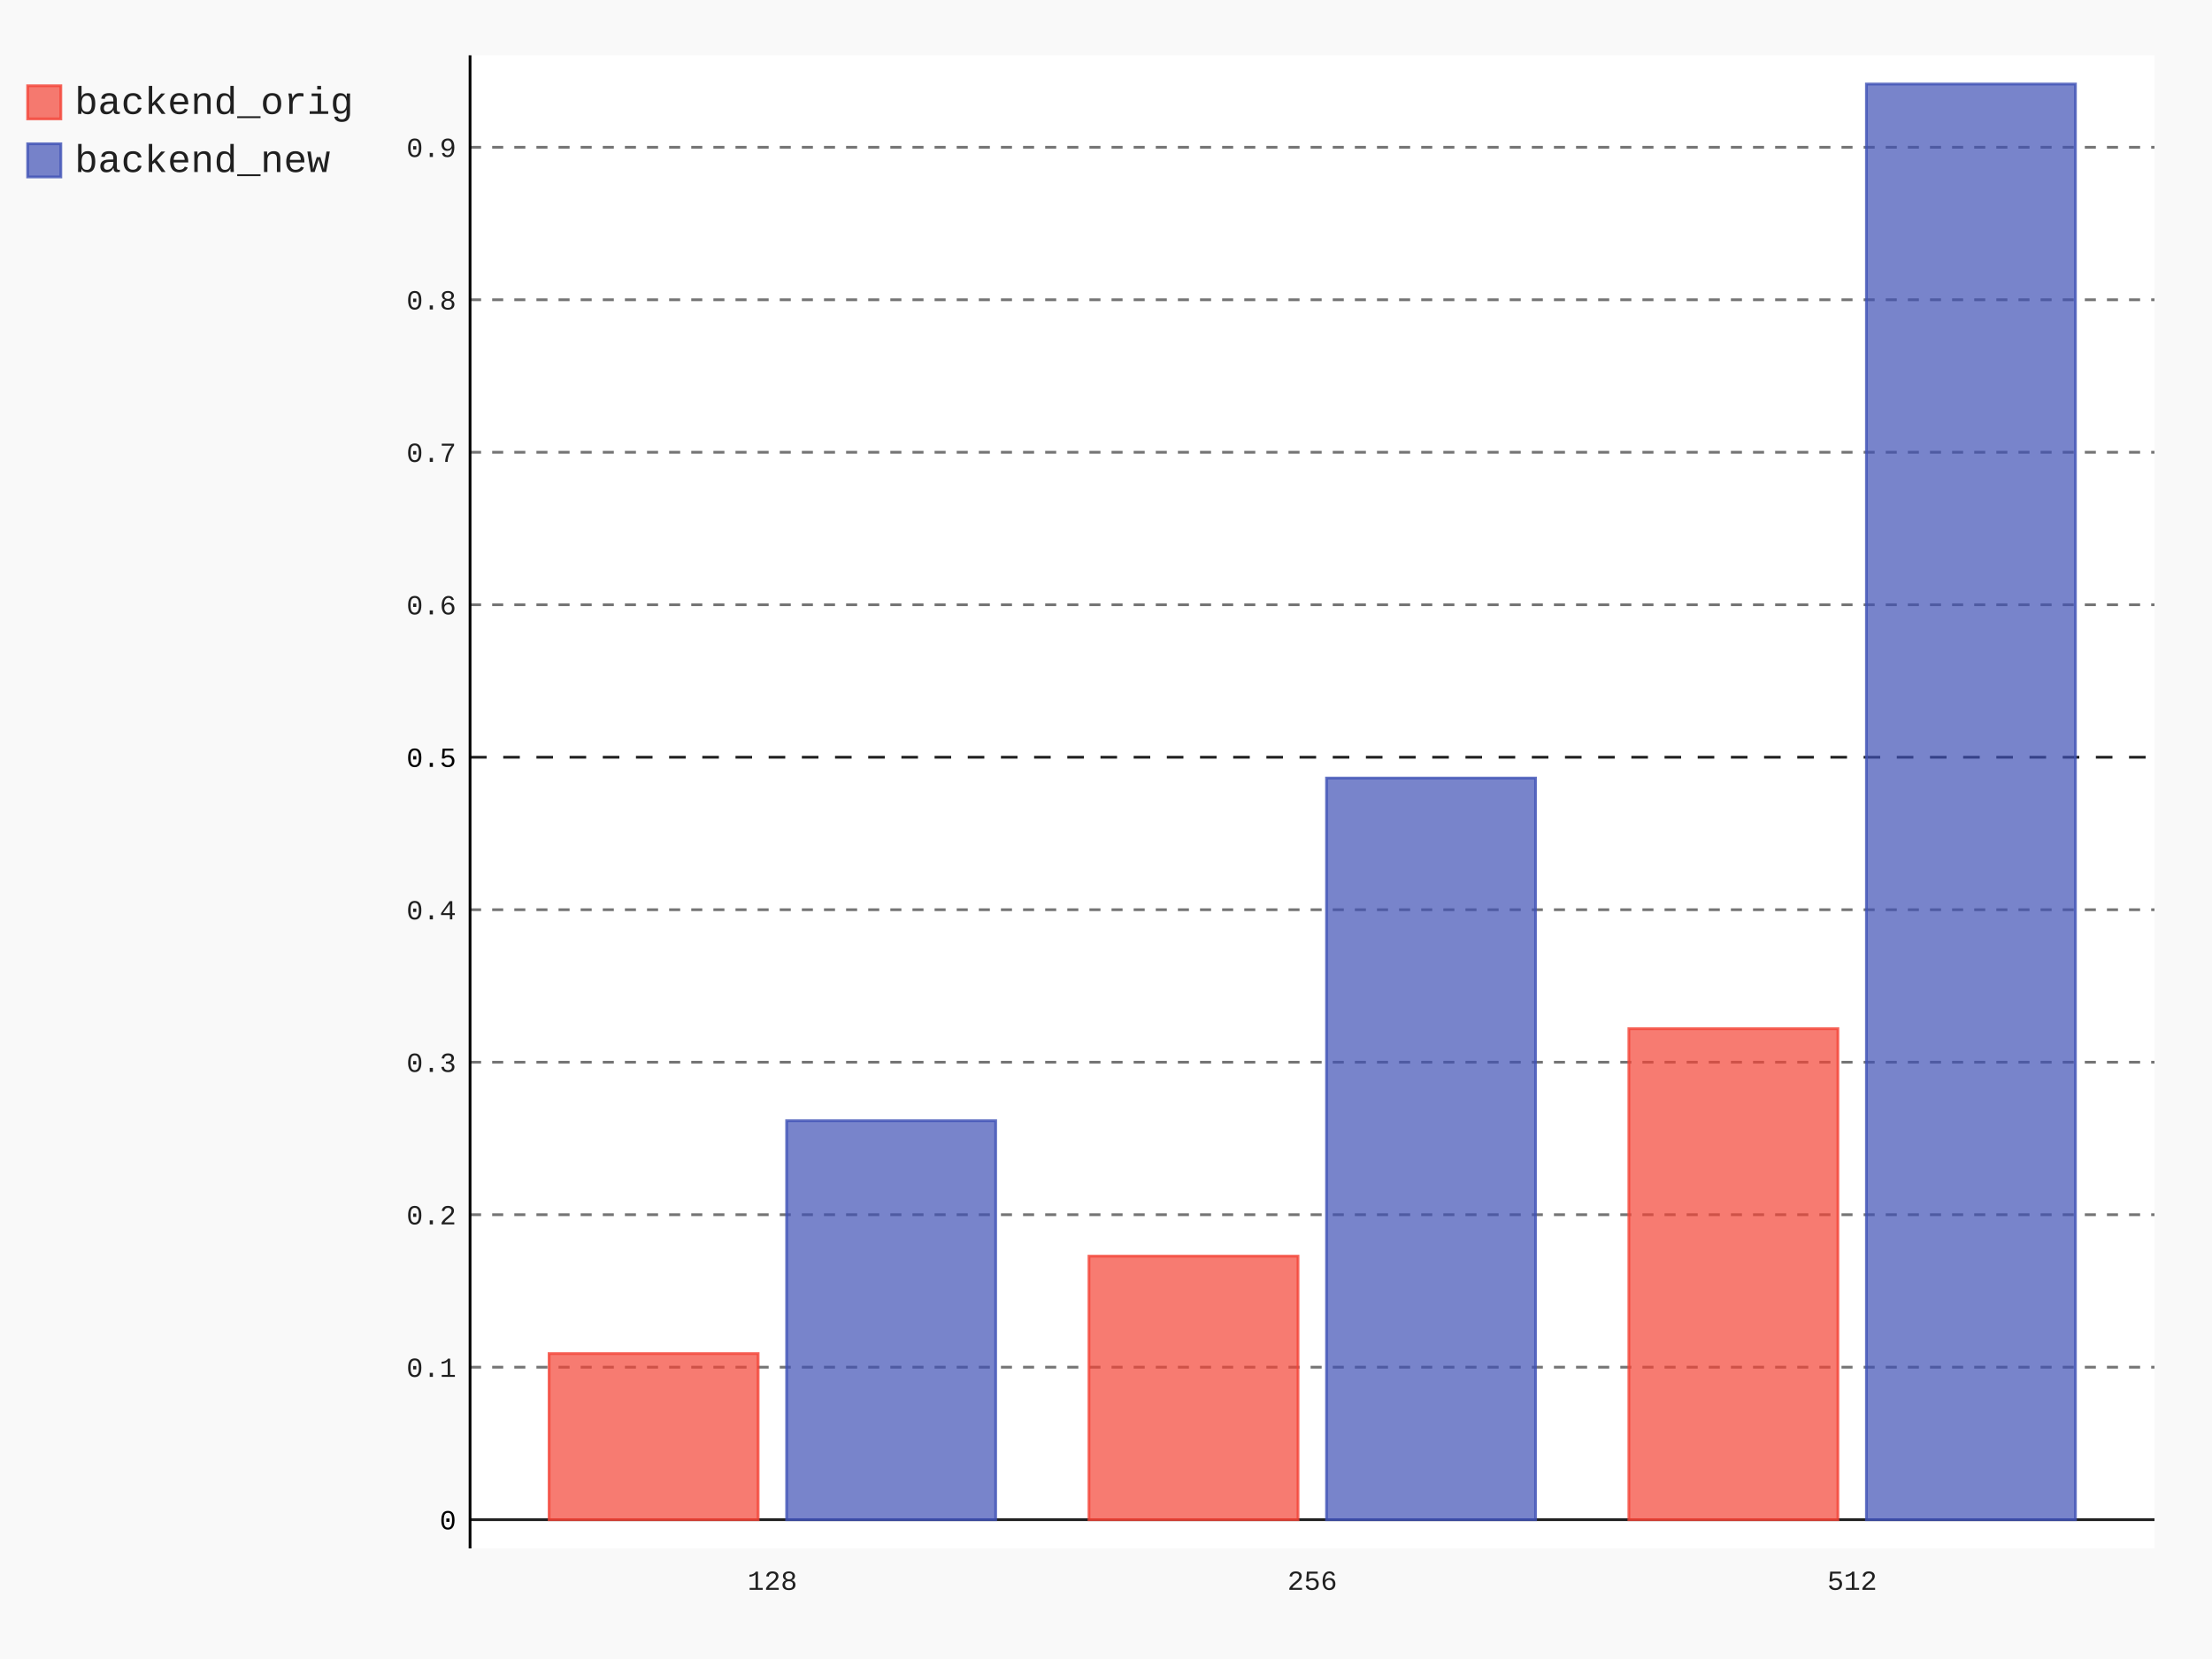
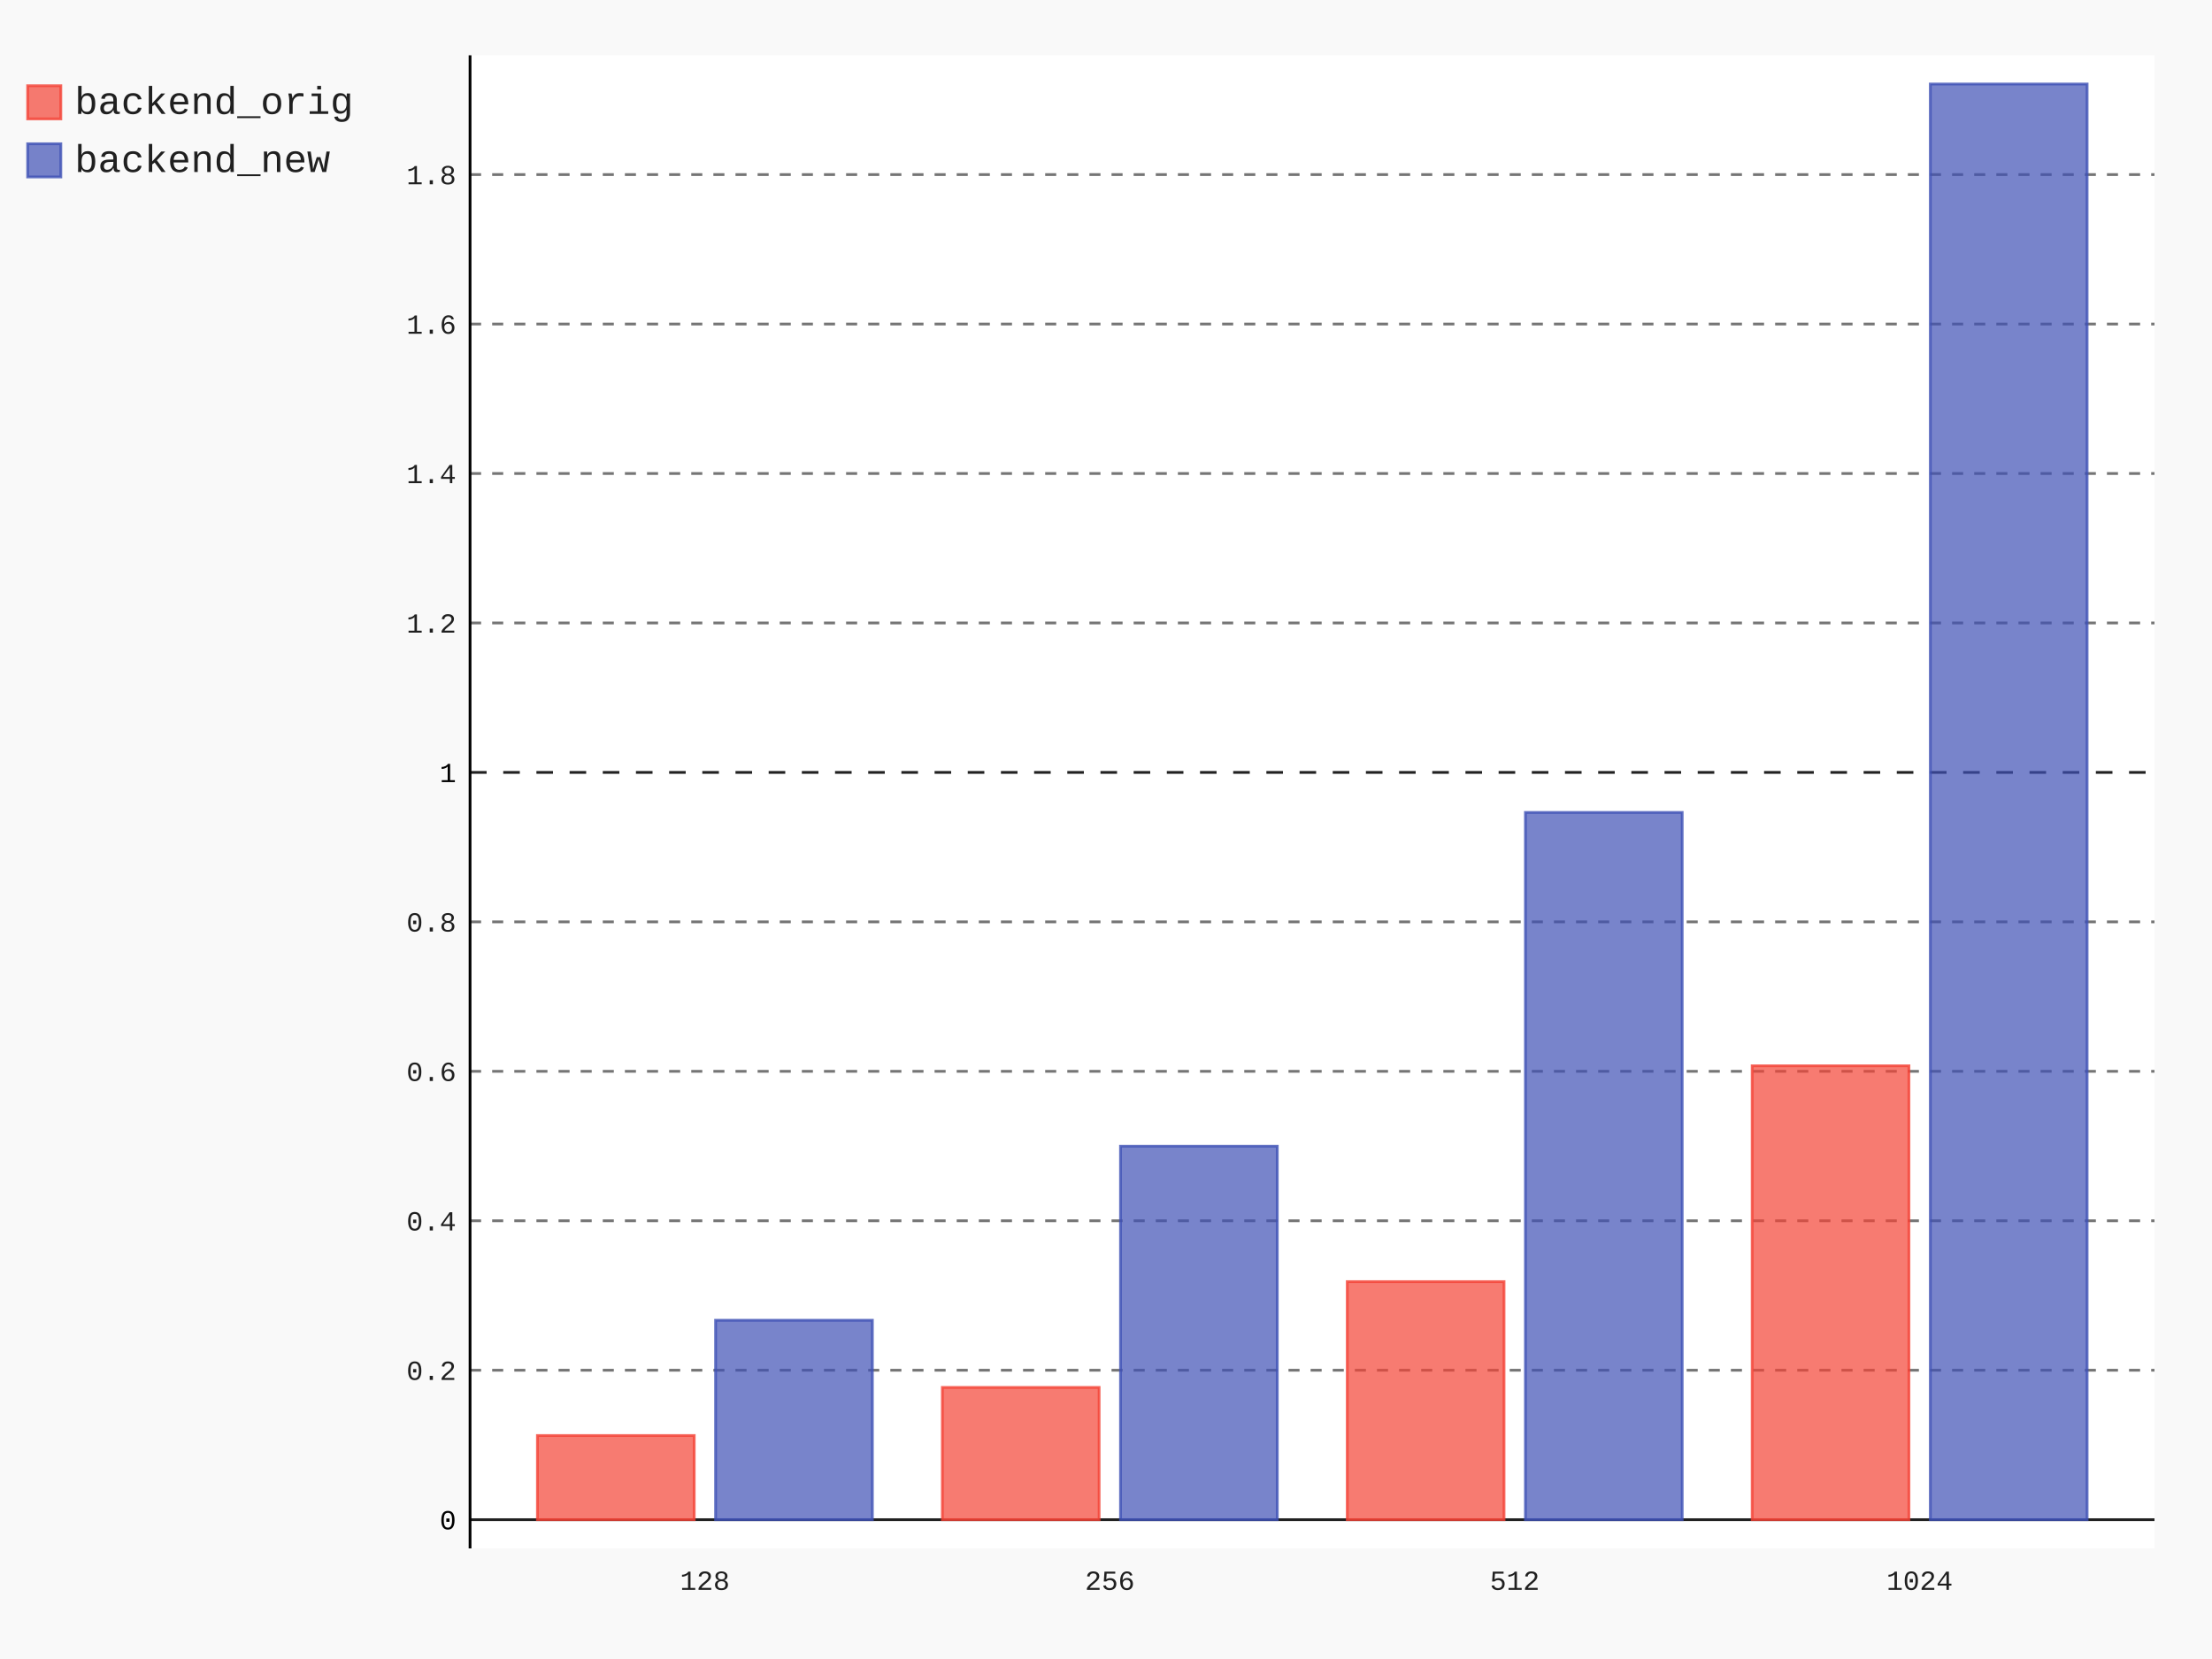
- <svg xmlns="http://www.w3.org/2000/svg" id="chart-e4382e57-c0cd-4de6-bccc-f46f2f3ff1af" class="pygal-chart" viewBox="0 0 800 600">
+ <svg xmlns="http://www.w3.org/2000/svg" id="chart-915ea5a8-7c51-4a05-87a6-15346cf0bbf2" class="pygal-chart" viewBox="0 0 800 600">
  <defs>
-     <style type="text/css">#chart-e4382e57-c0cd-4de6-bccc-f46f2f3ff1af{-webkit-user-select:none;-webkit-font-smoothing:antialiased;font-family:Consolas,"Liberation Mono",Menlo,Courier,monospace}#chart-e4382e57-c0cd-4de6-bccc-f46f2f3ff1af .title{font-family:Consolas,"Liberation Mono",Menlo,Courier,monospace;font-size:16px}#chart-e4382e57-c0cd-4de6-bccc-f46f2f3ff1af .legends .legend text{font-family:Consolas,"Liberation Mono",Menlo,Courier,monospace;font-size:14px}#chart-e4382e57-c0cd-4de6-bccc-f46f2f3ff1af .axis text{font-family:Consolas,"Liberation Mono",Menlo,Courier,monospace;font-size:10px}#chart-e4382e57-c0cd-4de6-bccc-f46f2f3ff1af .axis text.major{font-family:Consolas,"Liberation Mono",Menlo,Courier,monospace;font-size:10px}#chart-e4382e57-c0cd-4de6-bccc-f46f2f3ff1af .text-overlay text.value{font-family:Consolas,"Liberation Mono",Menlo,Courier,monospace;font-size:16px}#chart-e4382e57-c0cd-4de6-bccc-f46f2f3ff1af .text-overlay text.label{font-family:Consolas,"Liberation Mono",Menlo,Courier,monospace;font-size:10px}#chart-e4382e57-c0cd-4de6-bccc-f46f2f3ff1af .tooltip{font-family:Consolas,"Liberation Mono",Menlo,Courier,monospace;font-size:14px}#chart-e4382e57-c0cd-4de6-bccc-f46f2f3ff1af text.no_data{font-family:Consolas,"Liberation Mono",Menlo,Courier,monospace;font-size:64px}
- #chart-e4382e57-c0cd-4de6-bccc-f46f2f3ff1af{background-color:rgba(249,249,249,1)}#chart-e4382e57-c0cd-4de6-bccc-f46f2f3ff1af path,#chart-e4382e57-c0cd-4de6-bccc-f46f2f3ff1af line,#chart-e4382e57-c0cd-4de6-bccc-f46f2f3ff1af rect,#chart-e4382e57-c0cd-4de6-bccc-f46f2f3ff1af circle{-webkit-transition:150ms;-moz-transition:150ms;transition:150ms}#chart-e4382e57-c0cd-4de6-bccc-f46f2f3ff1af .graph &gt; .background{fill:rgba(249,249,249,1)}#chart-e4382e57-c0cd-4de6-bccc-f46f2f3ff1af .plot &gt; .background{fill:rgba(255,255,255,1)}#chart-e4382e57-c0cd-4de6-bccc-f46f2f3ff1af .graph{fill:rgba(0,0,0,.87)}#chart-e4382e57-c0cd-4de6-bccc-f46f2f3ff1af text.no_data{fill:rgba(0,0,0,1)}#chart-e4382e57-c0cd-4de6-bccc-f46f2f3ff1af .title{fill:rgba(0,0,0,1)}#chart-e4382e57-c0cd-4de6-bccc-f46f2f3ff1af .legends .legend text{fill:rgba(0,0,0,.87)}#chart-e4382e57-c0cd-4de6-bccc-f46f2f3ff1af .legends .legend:hover text{fill:rgba(0,0,0,1)}#chart-e4382e57-c0cd-4de6-bccc-f46f2f3ff1af .axis .line{stroke:rgba(0,0,0,1)}#chart-e4382e57-c0cd-4de6-bccc-f46f2f3ff1af .axis .guide.line{stroke:rgba(0,0,0,.54)}#chart-e4382e57-c0cd-4de6-bccc-f46f2f3ff1af .axis .major.line{stroke:rgba(0,0,0,.87)}#chart-e4382e57-c0cd-4de6-bccc-f46f2f3ff1af .axis text.major{fill:rgba(0,0,0,1)}#chart-e4382e57-c0cd-4de6-bccc-f46f2f3ff1af .axis.y .guides:hover .guide.line,#chart-e4382e57-c0cd-4de6-bccc-f46f2f3ff1af .line-graph .axis.x .guides:hover .guide.line,#chart-e4382e57-c0cd-4de6-bccc-f46f2f3ff1af .stackedline-graph .axis.x .guides:hover .guide.line,#chart-e4382e57-c0cd-4de6-bccc-f46f2f3ff1af .xy-graph .axis.x .guides:hover .guide.line{stroke:rgba(0,0,0,1)}#chart-e4382e57-c0cd-4de6-bccc-f46f2f3ff1af .axis .guides:hover text{fill:rgba(0,0,0,1)}#chart-e4382e57-c0cd-4de6-bccc-f46f2f3ff1af .reactive{fill-opacity:.7;stroke-opacity:.8}#chart-e4382e57-c0cd-4de6-bccc-f46f2f3ff1af .ci{stroke:rgba(0,0,0,.87)}#chart-e4382e57-c0cd-4de6-bccc-f46f2f3ff1af .reactive.active,#chart-e4382e57-c0cd-4de6-bccc-f46f2f3ff1af .active .reactive{fill-opacity:.8;stroke-opacity:.9;stroke-width:4}#chart-e4382e57-c0cd-4de6-bccc-f46f2f3ff1af .ci .reactive.active{stroke-width:1.5}#chart-e4382e57-c0cd-4de6-bccc-f46f2f3ff1af .series text{fill:rgba(0,0,0,1)}#chart-e4382e57-c0cd-4de6-bccc-f46f2f3ff1af .tooltip rect{fill:rgba(255,255,255,1);stroke:rgba(0,0,0,1);-webkit-transition:opacity 150ms;-moz-transition:opacity 150ms;transition:opacity 150ms}#chart-e4382e57-c0cd-4de6-bccc-f46f2f3ff1af .tooltip .label{fill:rgba(0,0,0,.87)}#chart-e4382e57-c0cd-4de6-bccc-f46f2f3ff1af .tooltip .label{fill:rgba(0,0,0,.87)}#chart-e4382e57-c0cd-4de6-bccc-f46f2f3ff1af .tooltip .legend{font-size:.8em;fill:rgba(0,0,0,.54)}#chart-e4382e57-c0cd-4de6-bccc-f46f2f3ff1af .tooltip .x_label{font-size:.6em;fill:rgba(0,0,0,1)}#chart-e4382e57-c0cd-4de6-bccc-f46f2f3ff1af .tooltip .xlink{font-size:.5em;text-decoration:underline}#chart-e4382e57-c0cd-4de6-bccc-f46f2f3ff1af .tooltip .value{font-size:1.5em}#chart-e4382e57-c0cd-4de6-bccc-f46f2f3ff1af .bound{font-size:.5em}#chart-e4382e57-c0cd-4de6-bccc-f46f2f3ff1af .max-value{font-size:.75em;fill:rgba(0,0,0,.54)}#chart-e4382e57-c0cd-4de6-bccc-f46f2f3ff1af .map-element{fill:rgba(255,255,255,1);stroke:rgba(0,0,0,.54) !important}#chart-e4382e57-c0cd-4de6-bccc-f46f2f3ff1af .map-element .reactive{fill-opacity:inherit;stroke-opacity:inherit}#chart-e4382e57-c0cd-4de6-bccc-f46f2f3ff1af .color-0,#chart-e4382e57-c0cd-4de6-bccc-f46f2f3ff1af .color-0 a:visited{stroke:#F44336;fill:#F44336}#chart-e4382e57-c0cd-4de6-bccc-f46f2f3ff1af .color-1,#chart-e4382e57-c0cd-4de6-bccc-f46f2f3ff1af .color-1 a:visited{stroke:#3F51B5;fill:#3F51B5}#chart-e4382e57-c0cd-4de6-bccc-f46f2f3ff1af .text-overlay .color-0 text{fill:black}#chart-e4382e57-c0cd-4de6-bccc-f46f2f3ff1af .text-overlay .color-1 text{fill:black}
- #chart-e4382e57-c0cd-4de6-bccc-f46f2f3ff1af text.no_data{text-anchor:middle}#chart-e4382e57-c0cd-4de6-bccc-f46f2f3ff1af .guide.line{fill:none}#chart-e4382e57-c0cd-4de6-bccc-f46f2f3ff1af .centered{text-anchor:middle}#chart-e4382e57-c0cd-4de6-bccc-f46f2f3ff1af .title{text-anchor:middle}#chart-e4382e57-c0cd-4de6-bccc-f46f2f3ff1af .legends .legend text{fill-opacity:1}#chart-e4382e57-c0cd-4de6-bccc-f46f2f3ff1af .axis.x text{text-anchor:middle}#chart-e4382e57-c0cd-4de6-bccc-f46f2f3ff1af .axis.x:not(.web) text[transform]{text-anchor:start}#chart-e4382e57-c0cd-4de6-bccc-f46f2f3ff1af .axis.x:not(.web) text[transform].backwards{text-anchor:end}#chart-e4382e57-c0cd-4de6-bccc-f46f2f3ff1af .axis.y text{text-anchor:end}#chart-e4382e57-c0cd-4de6-bccc-f46f2f3ff1af .axis.y text[transform].backwards{text-anchor:start}#chart-e4382e57-c0cd-4de6-bccc-f46f2f3ff1af .axis.y2 text{text-anchor:start}#chart-e4382e57-c0cd-4de6-bccc-f46f2f3ff1af .axis.y2 text[transform].backwards{text-anchor:end}#chart-e4382e57-c0cd-4de6-bccc-f46f2f3ff1af .axis .guide.line{stroke-dasharray:4,4}#chart-e4382e57-c0cd-4de6-bccc-f46f2f3ff1af .axis .major.guide.line{stroke-dasharray:6,6}#chart-e4382e57-c0cd-4de6-bccc-f46f2f3ff1af .horizontal .axis.y .guide.line,#chart-e4382e57-c0cd-4de6-bccc-f46f2f3ff1af .horizontal .axis.y2 .guide.line,#chart-e4382e57-c0cd-4de6-bccc-f46f2f3ff1af .vertical .axis.x .guide.line{opacity:0}#chart-e4382e57-c0cd-4de6-bccc-f46f2f3ff1af .horizontal .axis.always_show .guide.line,#chart-e4382e57-c0cd-4de6-bccc-f46f2f3ff1af .vertical .axis.always_show .guide.line{opacity:1 !important}#chart-e4382e57-c0cd-4de6-bccc-f46f2f3ff1af .axis.y .guides:hover .guide.line,#chart-e4382e57-c0cd-4de6-bccc-f46f2f3ff1af .axis.y2 .guides:hover .guide.line,#chart-e4382e57-c0cd-4de6-bccc-f46f2f3ff1af .axis.x .guides:hover .guide.line{opacity:1}#chart-e4382e57-c0cd-4de6-bccc-f46f2f3ff1af .axis .guides:hover text{opacity:1}#chart-e4382e57-c0cd-4de6-bccc-f46f2f3ff1af .nofill{fill:none}#chart-e4382e57-c0cd-4de6-bccc-f46f2f3ff1af .subtle-fill{fill-opacity:.2}#chart-e4382e57-c0cd-4de6-bccc-f46f2f3ff1af .dot{stroke-width:1px;fill-opacity:1}#chart-e4382e57-c0cd-4de6-bccc-f46f2f3ff1af .dot.active{stroke-width:5px}#chart-e4382e57-c0cd-4de6-bccc-f46f2f3ff1af .dot.negative{fill:transparent}#chart-e4382e57-c0cd-4de6-bccc-f46f2f3ff1af text,#chart-e4382e57-c0cd-4de6-bccc-f46f2f3ff1af tspan{stroke:none !important}#chart-e4382e57-c0cd-4de6-bccc-f46f2f3ff1af .series text.active{opacity:1}#chart-e4382e57-c0cd-4de6-bccc-f46f2f3ff1af .tooltip rect{fill-opacity:.95;stroke-width:.5}#chart-e4382e57-c0cd-4de6-bccc-f46f2f3ff1af .tooltip text{fill-opacity:1}#chart-e4382e57-c0cd-4de6-bccc-f46f2f3ff1af .showable{visibility:hidden}#chart-e4382e57-c0cd-4de6-bccc-f46f2f3ff1af .showable.shown{visibility:visible}#chart-e4382e57-c0cd-4de6-bccc-f46f2f3ff1af .gauge-background{fill:rgba(229,229,229,1);stroke:none}#chart-e4382e57-c0cd-4de6-bccc-f46f2f3ff1af .bg-lines{stroke:rgba(249,249,249,1);stroke-width:2px}</style>
+     <style type="text/css">#chart-915ea5a8-7c51-4a05-87a6-15346cf0bbf2{-webkit-user-select:none;-webkit-font-smoothing:antialiased;font-family:Consolas,"Liberation Mono",Menlo,Courier,monospace}#chart-915ea5a8-7c51-4a05-87a6-15346cf0bbf2 .title{font-family:Consolas,"Liberation Mono",Menlo,Courier,monospace;font-size:16px}#chart-915ea5a8-7c51-4a05-87a6-15346cf0bbf2 .legends .legend text{font-family:Consolas,"Liberation Mono",Menlo,Courier,monospace;font-size:14px}#chart-915ea5a8-7c51-4a05-87a6-15346cf0bbf2 .axis text{font-family:Consolas,"Liberation Mono",Menlo,Courier,monospace;font-size:10px}#chart-915ea5a8-7c51-4a05-87a6-15346cf0bbf2 .axis text.major{font-family:Consolas,"Liberation Mono",Menlo,Courier,monospace;font-size:10px}#chart-915ea5a8-7c51-4a05-87a6-15346cf0bbf2 .text-overlay text.value{font-family:Consolas,"Liberation Mono",Menlo,Courier,monospace;font-size:16px}#chart-915ea5a8-7c51-4a05-87a6-15346cf0bbf2 .text-overlay text.label{font-family:Consolas,"Liberation Mono",Menlo,Courier,monospace;font-size:10px}#chart-915ea5a8-7c51-4a05-87a6-15346cf0bbf2 .tooltip{font-family:Consolas,"Liberation Mono",Menlo,Courier,monospace;font-size:14px}#chart-915ea5a8-7c51-4a05-87a6-15346cf0bbf2 text.no_data{font-family:Consolas,"Liberation Mono",Menlo,Courier,monospace;font-size:64px}
+ #chart-915ea5a8-7c51-4a05-87a6-15346cf0bbf2{background-color:rgba(249,249,249,1)}#chart-915ea5a8-7c51-4a05-87a6-15346cf0bbf2 path,#chart-915ea5a8-7c51-4a05-87a6-15346cf0bbf2 line,#chart-915ea5a8-7c51-4a05-87a6-15346cf0bbf2 rect,#chart-915ea5a8-7c51-4a05-87a6-15346cf0bbf2 circle{-webkit-transition:150ms;-moz-transition:150ms;transition:150ms}#chart-915ea5a8-7c51-4a05-87a6-15346cf0bbf2 .graph &gt; .background{fill:rgba(249,249,249,1)}#chart-915ea5a8-7c51-4a05-87a6-15346cf0bbf2 .plot &gt; .background{fill:rgba(255,255,255,1)}#chart-915ea5a8-7c51-4a05-87a6-15346cf0bbf2 .graph{fill:rgba(0,0,0,.87)}#chart-915ea5a8-7c51-4a05-87a6-15346cf0bbf2 text.no_data{fill:rgba(0,0,0,1)}#chart-915ea5a8-7c51-4a05-87a6-15346cf0bbf2 .title{fill:rgba(0,0,0,1)}#chart-915ea5a8-7c51-4a05-87a6-15346cf0bbf2 .legends .legend text{fill:rgba(0,0,0,.87)}#chart-915ea5a8-7c51-4a05-87a6-15346cf0bbf2 .legends .legend:hover text{fill:rgba(0,0,0,1)}#chart-915ea5a8-7c51-4a05-87a6-15346cf0bbf2 .axis .line{stroke:rgba(0,0,0,1)}#chart-915ea5a8-7c51-4a05-87a6-15346cf0bbf2 .axis .guide.line{stroke:rgba(0,0,0,.54)}#chart-915ea5a8-7c51-4a05-87a6-15346cf0bbf2 .axis .major.line{stroke:rgba(0,0,0,.87)}#chart-915ea5a8-7c51-4a05-87a6-15346cf0bbf2 .axis text.major{fill:rgba(0,0,0,1)}#chart-915ea5a8-7c51-4a05-87a6-15346cf0bbf2 .axis.y .guides:hover .guide.line,#chart-915ea5a8-7c51-4a05-87a6-15346cf0bbf2 .line-graph .axis.x .guides:hover .guide.line,#chart-915ea5a8-7c51-4a05-87a6-15346cf0bbf2 .stackedline-graph .axis.x .guides:hover .guide.line,#chart-915ea5a8-7c51-4a05-87a6-15346cf0bbf2 .xy-graph .axis.x .guides:hover .guide.line{stroke:rgba(0,0,0,1)}#chart-915ea5a8-7c51-4a05-87a6-15346cf0bbf2 .axis .guides:hover text{fill:rgba(0,0,0,1)}#chart-915ea5a8-7c51-4a05-87a6-15346cf0bbf2 .reactive{fill-opacity:.7;stroke-opacity:.8}#chart-915ea5a8-7c51-4a05-87a6-15346cf0bbf2 .ci{stroke:rgba(0,0,0,.87)}#chart-915ea5a8-7c51-4a05-87a6-15346cf0bbf2 .reactive.active,#chart-915ea5a8-7c51-4a05-87a6-15346cf0bbf2 .active .reactive{fill-opacity:.8;stroke-opacity:.9;stroke-width:4}#chart-915ea5a8-7c51-4a05-87a6-15346cf0bbf2 .ci .reactive.active{stroke-width:1.5}#chart-915ea5a8-7c51-4a05-87a6-15346cf0bbf2 .series text{fill:rgba(0,0,0,1)}#chart-915ea5a8-7c51-4a05-87a6-15346cf0bbf2 .tooltip rect{fill:rgba(255,255,255,1);stroke:rgba(0,0,0,1);-webkit-transition:opacity 150ms;-moz-transition:opacity 150ms;transition:opacity 150ms}#chart-915ea5a8-7c51-4a05-87a6-15346cf0bbf2 .tooltip .label{fill:rgba(0,0,0,.87)}#chart-915ea5a8-7c51-4a05-87a6-15346cf0bbf2 .tooltip .label{fill:rgba(0,0,0,.87)}#chart-915ea5a8-7c51-4a05-87a6-15346cf0bbf2 .tooltip .legend{font-size:.8em;fill:rgba(0,0,0,.54)}#chart-915ea5a8-7c51-4a05-87a6-15346cf0bbf2 .tooltip .x_label{font-size:.6em;fill:rgba(0,0,0,1)}#chart-915ea5a8-7c51-4a05-87a6-15346cf0bbf2 .tooltip .xlink{font-size:.5em;text-decoration:underline}#chart-915ea5a8-7c51-4a05-87a6-15346cf0bbf2 .tooltip .value{font-size:1.5em}#chart-915ea5a8-7c51-4a05-87a6-15346cf0bbf2 .bound{font-size:.5em}#chart-915ea5a8-7c51-4a05-87a6-15346cf0bbf2 .max-value{font-size:.75em;fill:rgba(0,0,0,.54)}#chart-915ea5a8-7c51-4a05-87a6-15346cf0bbf2 .map-element{fill:rgba(255,255,255,1);stroke:rgba(0,0,0,.54) !important}#chart-915ea5a8-7c51-4a05-87a6-15346cf0bbf2 .map-element .reactive{fill-opacity:inherit;stroke-opacity:inherit}#chart-915ea5a8-7c51-4a05-87a6-15346cf0bbf2 .color-0,#chart-915ea5a8-7c51-4a05-87a6-15346cf0bbf2 .color-0 a:visited{stroke:#F44336;fill:#F44336}#chart-915ea5a8-7c51-4a05-87a6-15346cf0bbf2 .color-1,#chart-915ea5a8-7c51-4a05-87a6-15346cf0bbf2 .color-1 a:visited{stroke:#3F51B5;fill:#3F51B5}#chart-915ea5a8-7c51-4a05-87a6-15346cf0bbf2 .text-overlay .color-0 text{fill:black}#chart-915ea5a8-7c51-4a05-87a6-15346cf0bbf2 .text-overlay .color-1 text{fill:black}
+ #chart-915ea5a8-7c51-4a05-87a6-15346cf0bbf2 text.no_data{text-anchor:middle}#chart-915ea5a8-7c51-4a05-87a6-15346cf0bbf2 .guide.line{fill:none}#chart-915ea5a8-7c51-4a05-87a6-15346cf0bbf2 .centered{text-anchor:middle}#chart-915ea5a8-7c51-4a05-87a6-15346cf0bbf2 .title{text-anchor:middle}#chart-915ea5a8-7c51-4a05-87a6-15346cf0bbf2 .legends .legend text{fill-opacity:1}#chart-915ea5a8-7c51-4a05-87a6-15346cf0bbf2 .axis.x text{text-anchor:middle}#chart-915ea5a8-7c51-4a05-87a6-15346cf0bbf2 .axis.x:not(.web) text[transform]{text-anchor:start}#chart-915ea5a8-7c51-4a05-87a6-15346cf0bbf2 .axis.x:not(.web) text[transform].backwards{text-anchor:end}#chart-915ea5a8-7c51-4a05-87a6-15346cf0bbf2 .axis.y text{text-anchor:end}#chart-915ea5a8-7c51-4a05-87a6-15346cf0bbf2 .axis.y text[transform].backwards{text-anchor:start}#chart-915ea5a8-7c51-4a05-87a6-15346cf0bbf2 .axis.y2 text{text-anchor:start}#chart-915ea5a8-7c51-4a05-87a6-15346cf0bbf2 .axis.y2 text[transform].backwards{text-anchor:end}#chart-915ea5a8-7c51-4a05-87a6-15346cf0bbf2 .axis .guide.line{stroke-dasharray:4,4}#chart-915ea5a8-7c51-4a05-87a6-15346cf0bbf2 .axis .major.guide.line{stroke-dasharray:6,6}#chart-915ea5a8-7c51-4a05-87a6-15346cf0bbf2 .horizontal .axis.y .guide.line,#chart-915ea5a8-7c51-4a05-87a6-15346cf0bbf2 .horizontal .axis.y2 .guide.line,#chart-915ea5a8-7c51-4a05-87a6-15346cf0bbf2 .vertical .axis.x .guide.line{opacity:0}#chart-915ea5a8-7c51-4a05-87a6-15346cf0bbf2 .horizontal .axis.always_show .guide.line,#chart-915ea5a8-7c51-4a05-87a6-15346cf0bbf2 .vertical .axis.always_show .guide.line{opacity:1 !important}#chart-915ea5a8-7c51-4a05-87a6-15346cf0bbf2 .axis.y .guides:hover .guide.line,#chart-915ea5a8-7c51-4a05-87a6-15346cf0bbf2 .axis.y2 .guides:hover .guide.line,#chart-915ea5a8-7c51-4a05-87a6-15346cf0bbf2 .axis.x .guides:hover .guide.line{opacity:1}#chart-915ea5a8-7c51-4a05-87a6-15346cf0bbf2 .axis .guides:hover text{opacity:1}#chart-915ea5a8-7c51-4a05-87a6-15346cf0bbf2 .nofill{fill:none}#chart-915ea5a8-7c51-4a05-87a6-15346cf0bbf2 .subtle-fill{fill-opacity:.2}#chart-915ea5a8-7c51-4a05-87a6-15346cf0bbf2 .dot{stroke-width:1px;fill-opacity:1}#chart-915ea5a8-7c51-4a05-87a6-15346cf0bbf2 .dot.active{stroke-width:5px}#chart-915ea5a8-7c51-4a05-87a6-15346cf0bbf2 .dot.negative{fill:transparent}#chart-915ea5a8-7c51-4a05-87a6-15346cf0bbf2 text,#chart-915ea5a8-7c51-4a05-87a6-15346cf0bbf2 tspan{stroke:none !important}#chart-915ea5a8-7c51-4a05-87a6-15346cf0bbf2 .series text.active{opacity:1}#chart-915ea5a8-7c51-4a05-87a6-15346cf0bbf2 .tooltip rect{fill-opacity:.95;stroke-width:.5}#chart-915ea5a8-7c51-4a05-87a6-15346cf0bbf2 .tooltip text{fill-opacity:1}#chart-915ea5a8-7c51-4a05-87a6-15346cf0bbf2 .showable{visibility:hidden}#chart-915ea5a8-7c51-4a05-87a6-15346cf0bbf2 .showable.shown{visibility:visible}#chart-915ea5a8-7c51-4a05-87a6-15346cf0bbf2 .gauge-background{fill:rgba(229,229,229,1);stroke:none}#chart-915ea5a8-7c51-4a05-87a6-15346cf0bbf2 .bg-lines{stroke:rgba(249,249,249,1);stroke-width:2px}</style>
  </defs>
  <g class="graph bar-graph vertical">
    <rect x="0" y="0" width="800" height="600" class="background" />
    <g transform="translate(170, 20)" class="plot">
      <rect x="0" y="0" width="609.2" height="540" class="background" />
      <g class="axis y always_show">
        <g class="guides">
          <path d="M0 529.615 h609.2" class="axis major line" />
          <text x="-5" y="533.115" class="major">0</text>
        </g>
        <g class="guides">
-           <path d="M0 474.465 h609.2" class="guide line" />
-           <text x="-5" y="477.965" class="">0.1</text>
+           <path d="M0 475.563 h609.2" class="guide line" />
+           <text x="-5" y="479.063" class="">0.2</text>
        </g>
        <g class="guides">
-           <path d="M0 419.315 h609.2" class="guide line" />
-           <text x="-5" y="422.815" class="">0.2</text>
+           <path d="M0 421.51 h609.2" class="guide line" />
+           <text x="-5" y="425.01" class="">0.4</text>
        </g>
        <g class="guides">
-           <path d="M0 364.165 h609.2" class="guide line" />
-           <text x="-5" y="367.665" class="">0.3</text>
+           <path d="M0 367.458 h609.2" class="guide line" />
+           <text x="-5" y="370.958" class="">0.6</text>
        </g>
        <g class="guides">
-           <path d="M0 309.014 h609.2" class="guide line" />
-           <text x="-5" y="312.514" class="">0.4</text>
+           <path d="M0 313.405 h609.2" class="guide line" />
+           <text x="-5" y="316.905" class="">0.8</text>
        </g>
        <g class="guides">
-           <path d="M0 253.864 h609.2" class="major guide line" />
-           <text x="-5" y="257.364" class="major">0.5</text>
+           <path d="M0 259.353 h609.2" class="major guide line" />
+           <text x="-5" y="262.853" class="major">1</text>
        </g>
        <g class="guides">
-           <path d="M0 198.714 h609.2" class="guide line" />
-           <text x="-5" y="202.214" class="">0.6</text>
+           <path d="M0 205.3 h609.2" class="guide line" />
+           <text x="-5" y="208.8" class="">1.2</text>
        </g>
        <g class="guides">
-           <path d="M0 143.564 h609.2" class="guide line" />
-           <text x="-5" y="147.064" class="">0.7</text>
+           <path d="M0 151.248 h609.2" class="guide line" />
+           <text x="-5" y="154.748" class="">1.4</text>
        </g>
        <g class="guides">
-           <path d="M0 88.413 h609.2" class="guide line" />
-           <text x="-5" y="91.913" class="">0.8</text>
+           <path d="M0 97.195 h609.2" class="guide line" />
+           <text x="-5" y="100.695" class="">1.6</text>
        </g>
        <g class="guides">
-           <path d="M0 33.263 h609.2" class="guide line" />
-           <text x="-5" y="36.763" class="">0.9</text>
+           <path d="M0 43.143 h609.2" class="guide line" />
+           <text x="-5" y="46.643" class="">1.8</text>
        </g>
      </g>
      <g class="axis x">
        <path d="M0 0 v540" class="line" />
        <g class="guides">
-           <path d="M109.344 0 v540" class="guide line" />
-           <text x="109.344" y="555.0" class="">128</text>
+           <path d="M84.937 0 v540" class="guide line" />
+           <text x="84.937" y="555.0" class="">128</text>
        </g>
        <g class="guides">
-           <path d="M304.6 0 v540" class="guide line" />
-           <text x="304.6" y="555.0" class="">256</text>
+           <path d="M231.379 0 v540" class="guide line" />
+           <text x="231.379" y="555.0" class="">256</text>
        </g>
        <g class="guides">
-           <path d="M499.856 0 v540" class="guide line" />
-           <text x="499.856" y="555.0" class="">512</text>
+           <path d="M377.821 0 v540" class="guide line" />
+           <text x="377.821" y="555.0" class="">512</text>
+         </g>
+         <g class="guides">
+           <path d="M524.263 0 v540" class="guide line" />
+           <text x="524.263" y="555.0" class="">1024</text>
        </g>
      </g>
      <g class="series serie-0 color-0">
        <g class="bars">
          <g class="bar">
-             <rect x="28.586" y="469.524" rx="0" ry="0" width="75.603" height="60.092" class="rect reactive tooltip-trigger" />
+             <rect x="24.368" y="499.179" rx="0" ry="0" width="56.702" height="30.436" class="rect reactive tooltip-trigger" />
          </g>
          <g class="bar">
-             <rect x="223.842" y="434.303" rx="0" ry="0" width="75.603" height="95.313" class="rect reactive tooltip-trigger" />
+             <rect x="170.81" y="481.776" rx="0" ry="0" width="56.702" height="47.84" class="rect reactive tooltip-trigger" />
          </g>
          <g class="bar">
-             <rect x="419.098" y="352.041" rx="0" ry="0" width="75.603" height="177.575" class="rect reactive tooltip-trigger" />
+             <rect x="317.253" y="443.519" rx="0" ry="0" width="56.702" height="86.096" class="rect reactive tooltip-trigger" />
+           </g>
+           <g class="bar">
+             <rect x="463.695" y="365.46" rx="0" ry="0" width="56.702" height="164.155" class="rect reactive tooltip-trigger" />
          </g>
        </g>
      </g>
      <g class="series serie-1 color-1">
        <g class="bars">
          <g class="bar">
-             <rect x="114.498" y="385.326" rx="0" ry="0" width="75.603" height="144.289" class="rect reactive tooltip-trigger" />
+             <rect x="88.803" y="457.487" rx="0" ry="0" width="56.702" height="72.129" class="rect reactive tooltip-trigger" />
          </g>
          <g class="bar">
-             <rect x="309.755" y="261.394" rx="0" ry="0" width="75.603" height="268.222" class="rect reactive tooltip-trigger" />
+             <rect x="235.245" y="394.529" rx="0" ry="0" width="56.702" height="135.087" class="rect reactive tooltip-trigger" />
          </g>
          <g class="bar">
-             <rect x="505.011" y="10.385" rx="0" ry="0" width="75.603" height="519.231" class="rect reactive tooltip-trigger" />
+             <rect x="381.687" y="273.831" rx="0" ry="0" width="56.702" height="255.785" class="rect reactive tooltip-trigger" />
+           </g>
+           <g class="bar">
+             <rect x="528.13" y="10.385" rx="0" ry="0" width="56.702" height="519.231" class="rect reactive tooltip-trigger" />
          </g>
        </g>
      </g>
    </g>
    <g class="titles" />
    <g transform="translate(170, 20)" class="plot overlay">
      <g class="series serie-0 color-0" />
      <g class="series serie-1 color-1" />
    </g>
    <g transform="translate(170, 20)" class="plot text-overlay">
      <g class="series serie-0 color-0" />
      <g class="series serie-1 color-1" />
    </g>
    <g transform="translate(170, 20)" class="plot tooltip-overlay">
      <g transform="translate(0 0)" style="opacity: 0" class="tooltip">
        <rect rx="0" ry="0" width="0" height="0" class="tooltip-box" />
        <g class="text" />
      </g>
    </g>
    <g transform="translate(10, 30)" class="legends">
      <g id="activate-serie-0" class="legend reactive activate-serie">
        <rect x="0.0" y="1.0" width="12" height="12" class="color-0 reactive" />
        <text x="17.0" y="11.2">backend_orig</text>
      </g>
      <g id="activate-serie-1" class="legend reactive activate-serie">
        <rect x="0.0" y="22.0" width="12" height="12" class="color-1 reactive" />
        <text x="17.0" y="32.2">backend_new</text>
      </g>
    </g>
    <g transform="translate(790, 30)" class="legends" />
  </g>
</svg>
